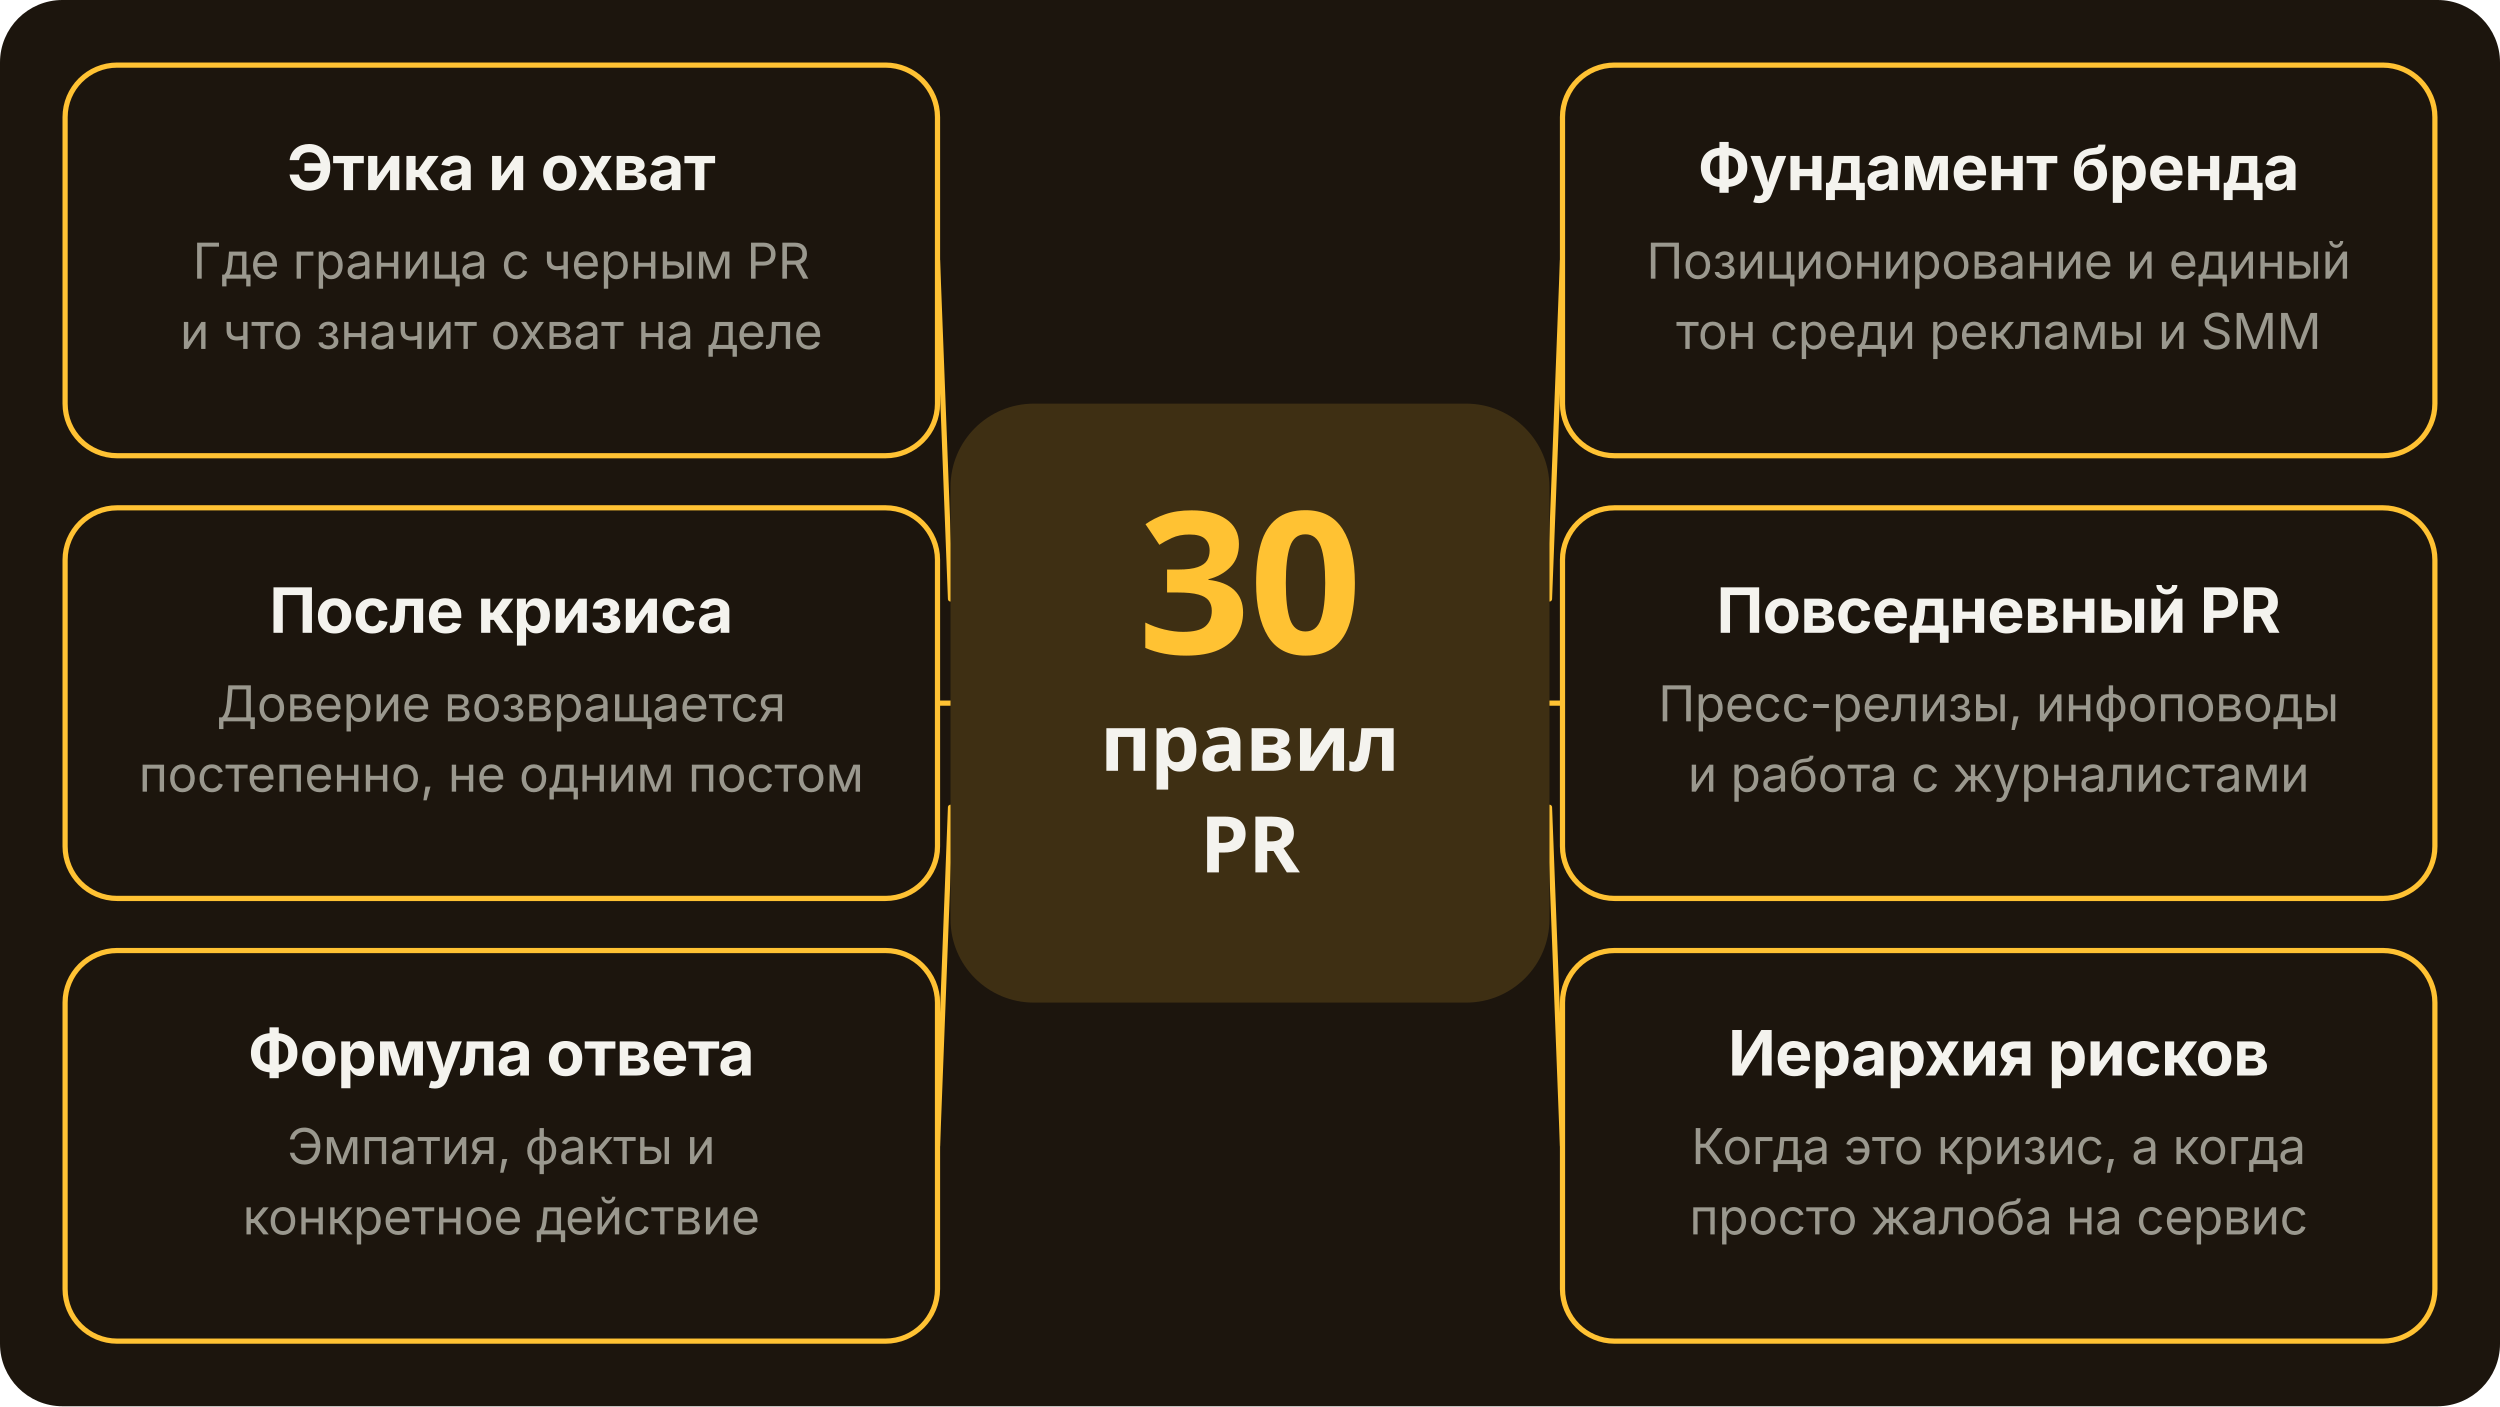
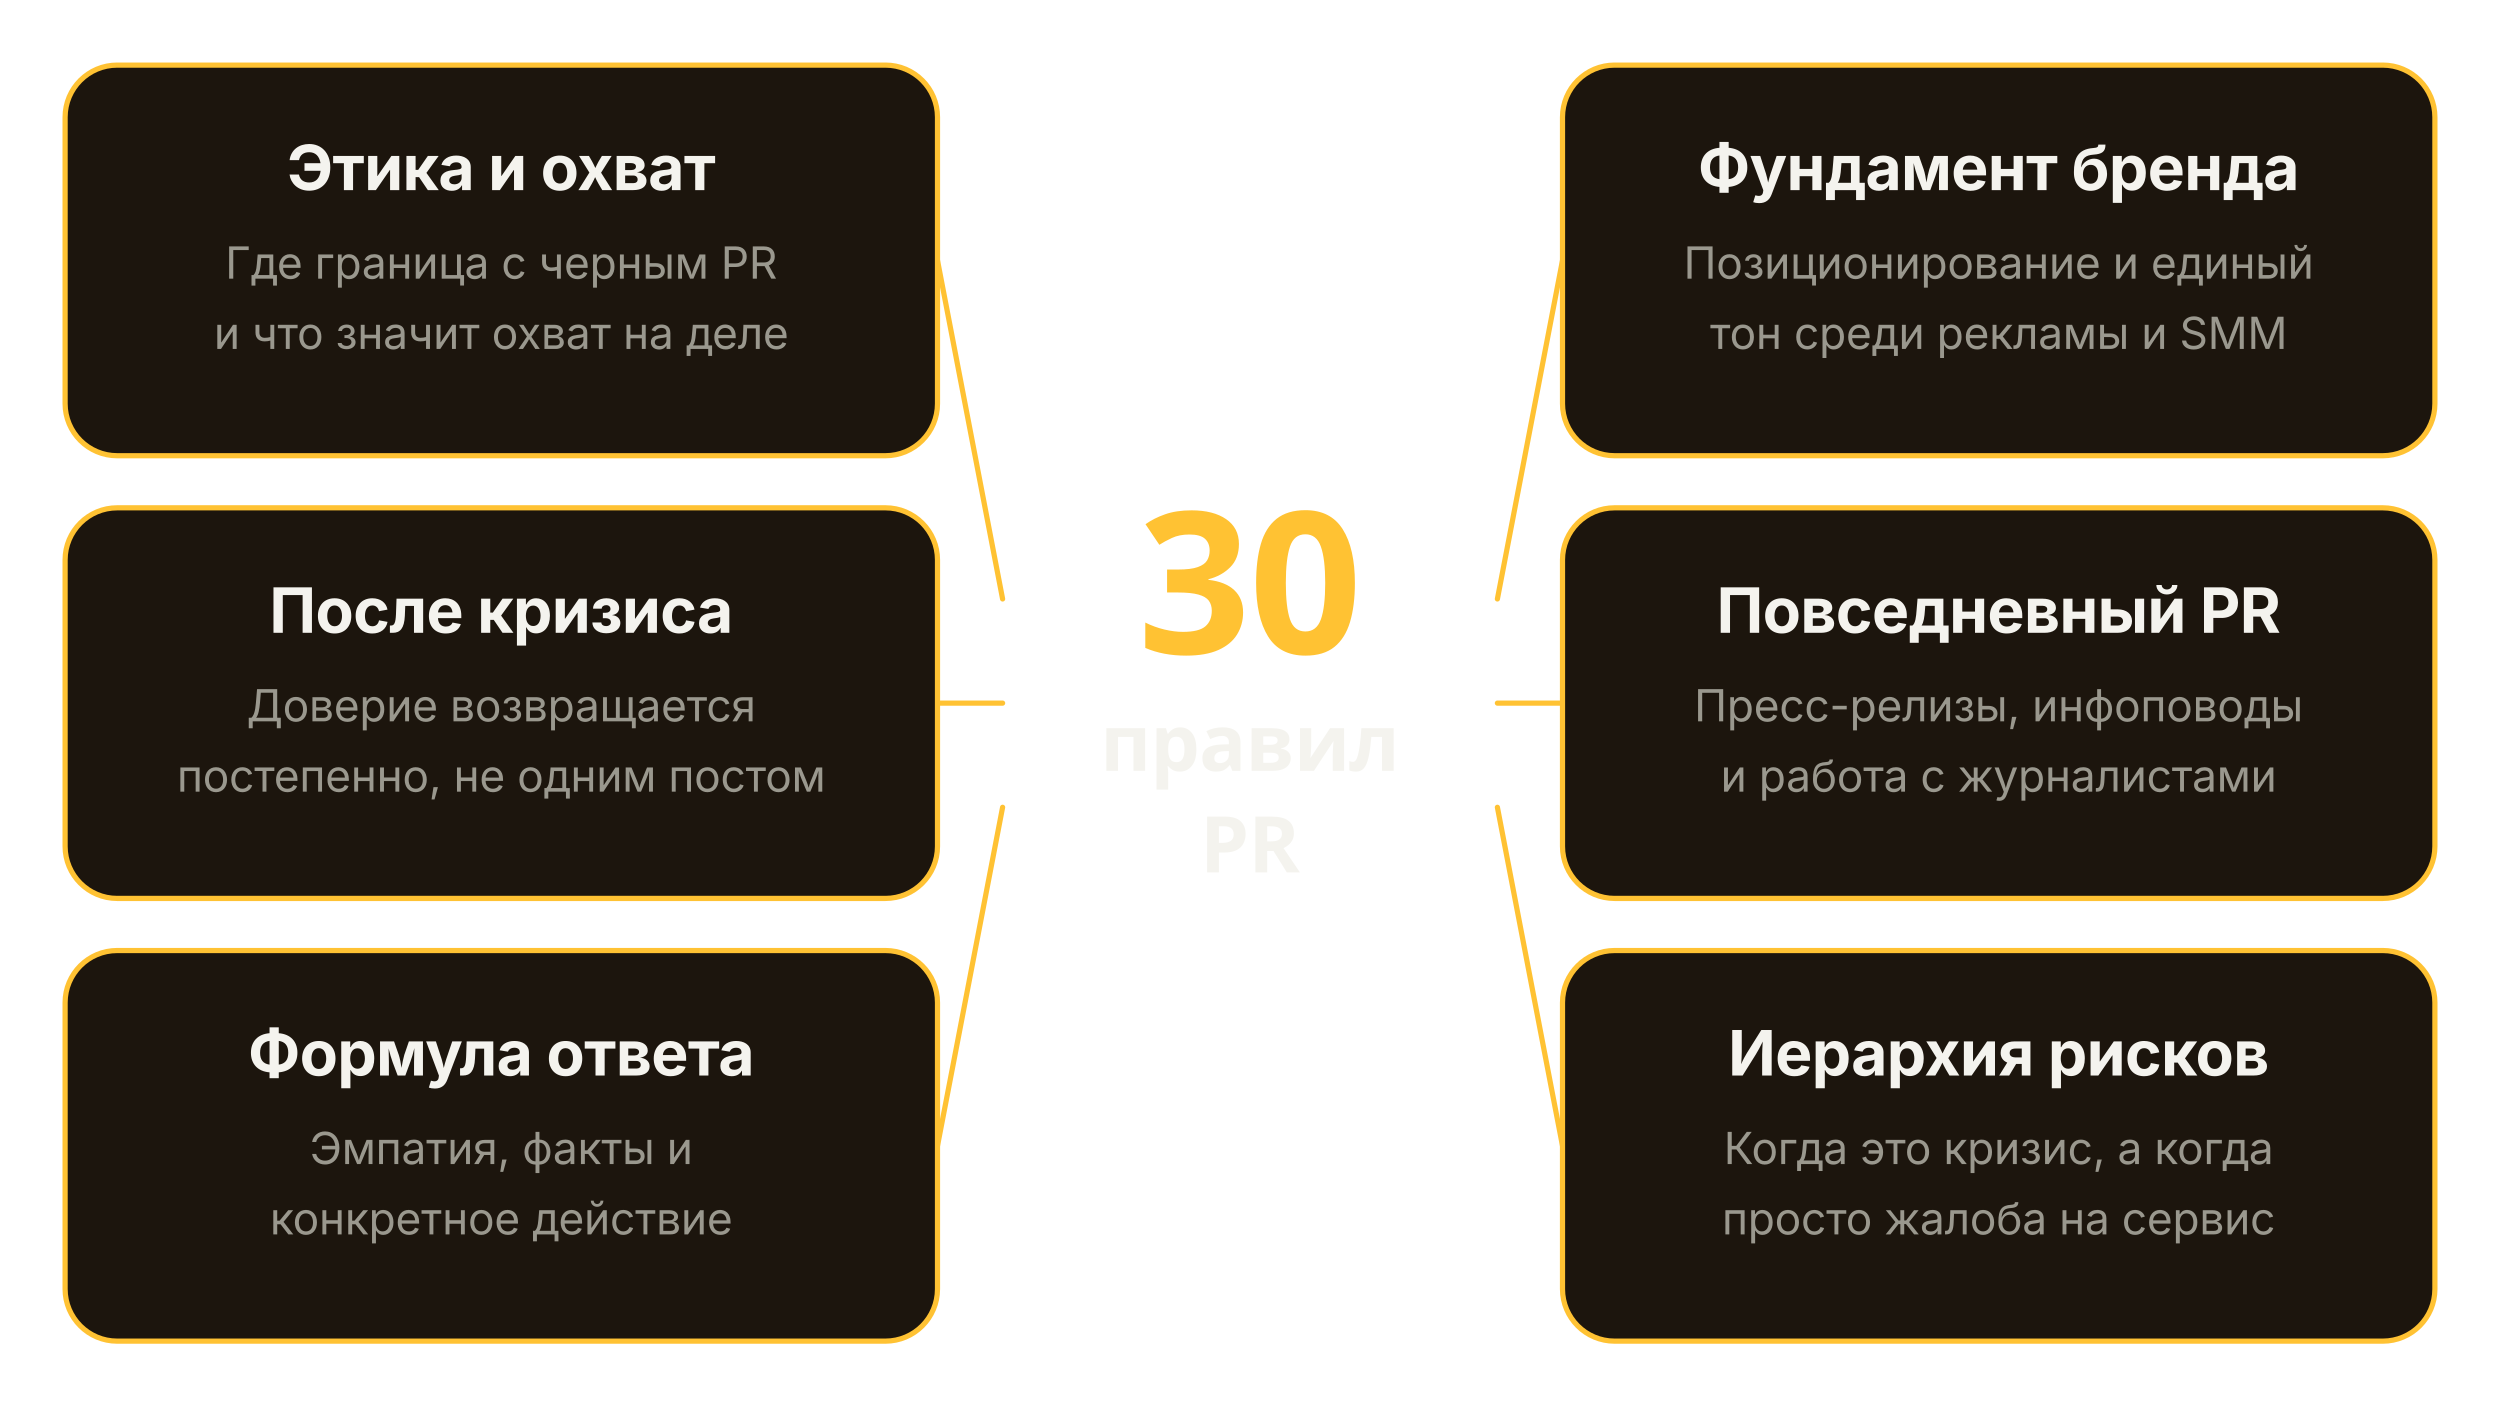
<svg xmlns="http://www.w3.org/2000/svg" viewBox="0 0 960 540" width="100%" height="auto" style="display:block;width:100%;height:auto;" role="img" aria-labelledby="illus-title illus-desc">
  <style>
    .kr-hub-number {
      font-family: "Unbounded", sans-serif;
      font-weight: 700;
      font-size: 76px;
      letter-spacing: -0.01em;
      text-anchor: middle;
      fill: #ffc233;
    }
    .kr-hub-word {
      font-family: "Unbounded", sans-serif;
      font-weight: 600;
      font-size: 30px;
      letter-spacing: -0.01em;
      text-anchor: middle;
      fill: #f4f3ee;
    }
    .kr-chip-label {
      font-family: "Inter", sans-serif;
      font-weight: 700;
      font-size: 24px;
      letter-spacing: -0.01em;
      text-anchor: middle;
      fill: #f4f3ee;
    }
    .kr-chip-desc {
      font-family: "Inter", sans-serif;
      font-weight: 400;
-       font-size: 19px;
+       font-size: 17px;
      letter-spacing: -0.005em;
      text-anchor: middle;
      fill: #9a988e;
    }
  </style>
-   <rect x="0" y="0" width="960" height="540" rx="24" fill="#1c150d" />
-   <line x1="595" y1="230" x2="600" y2="100" stroke="#ffc233" stroke-width="2" stroke-linecap="round" />
-   <line x1="595" y1="270" x2="600" y2="270" stroke="#ffc233" stroke-width="2" stroke-linecap="round" />
-   <line x1="595" y1="310" x2="600" y2="440" stroke="#ffc233" stroke-width="2" stroke-linecap="round" />
-   <line x1="365" y1="230" x2="360" y2="100" stroke="#ffc233" stroke-width="2" stroke-linecap="round" />
-   <line x1="365" y1="270" x2="360" y2="270" stroke="#ffc233" stroke-width="2" stroke-linecap="round" />
-   <line x1="365" y1="310" x2="360" y2="440" stroke="#ffc233" stroke-width="2" stroke-linecap="round" />
+   <line x1="575" y1="230" x2="600" y2="100" stroke="#ffc233" stroke-width="2" stroke-linecap="round" />
+   <line x1="575" y1="270" x2="600" y2="270" stroke="#ffc233" stroke-width="2" stroke-linecap="round" />
+   <line x1="575" y1="310" x2="600" y2="440" stroke="#ffc233" stroke-width="2" stroke-linecap="round" />
+   <line x1="385" y1="230" x2="360" y2="100" stroke="#ffc233" stroke-width="2" stroke-linecap="round" />
+   <line x1="385" y1="270" x2="360" y2="270" stroke="#ffc233" stroke-width="2" stroke-linecap="round" />
+   <line x1="385" y1="310" x2="360" y2="440" stroke="#ffc233" stroke-width="2" stroke-linecap="round" />
  <g>
-     <rect x="365" y="155" width="230" height="230" rx="32" fill="#3e2f13" />
    <text x="480" y="251" class="kr-hub-number">30</text>
    <text x="480" y="296" class="kr-hub-word">правил</text>
    <text x="480" y="335" class="kr-hub-word">PR</text>
  </g>
  <g>
    <rect x="600" y="25" width="335" height="150" rx="20" fill="#1c150d" stroke="#ffc233" stroke-width="2" />
    <text x="767.5" y="73" class="kr-chip-label">Фундамент бренда</text>
    <text x="767.5" y="107" class="kr-chip-desc">Позиционирование и единый</text>
    <text x="767.5" y="134" class="kr-chip-desc">тон среди рекламы и SMM</text>
  </g>
  <g>
    <rect x="600" y="195" width="335" height="150" rx="20" fill="#1c150d" stroke="#ffc233" stroke-width="2" />
    <text x="767.5" y="243" class="kr-chip-label">Повседневный PR</text>
    <text x="767.5" y="277" class="kr-chip-desc">Пресс-релизы, инфоповоды</text>
    <text x="767.5" y="304" class="kr-chip-desc">и работа с журналистами</text>
  </g>
  <g>
    <rect x="600" y="365" width="335" height="150" rx="20" fill="#1c150d" stroke="#ffc233" stroke-width="2" />
    <text x="767.5" y="413" class="kr-chip-label">Иерархия рисков</text>
    <text x="767.5" y="447" class="kr-chip-desc">Когда это кризис, а когда</text>
    <text x="767.5" y="474" class="kr-chip-desc">просто жалоба на сервис</text>
  </g>
  <g>
    <rect x="25" y="365" width="335" height="150" rx="20" fill="#1c150d" stroke="#ffc233" stroke-width="2" />
    <text x="192.5" y="413" class="kr-chip-label">Формула ответа</text>
    <text x="192.5" y="447" class="kr-chip-desc">Эмпатия, факты и</text>
    <text x="192.5" y="474" class="kr-chip-desc">конкретное действие</text>
  </g>
  <g>
    <rect x="25" y="195" width="335" height="150" rx="20" fill="#1c150d" stroke="#ffc233" stroke-width="2" />
    <text x="192.5" y="243" class="kr-chip-label">После кризиса</text>
    <text x="192.5" y="277" class="kr-chip-desc">Доверие возвращается</text>
    <text x="192.5" y="304" class="kr-chip-desc">постепенно, не одним постом</text>
  </g>
  <g>
    <rect x="25" y="25" width="335" height="150" rx="20" fill="#1c150d" stroke="#ffc233" stroke-width="2" />
    <text x="192.5" y="73" class="kr-chip-label">Этика и охват</text>
    <text x="192.5" y="107" class="kr-chip-desc">Где граница с черным PR</text>
    <text x="192.5" y="134" class="kr-chip-desc">и что значит охват на деле</text>
  </g>
</svg>
